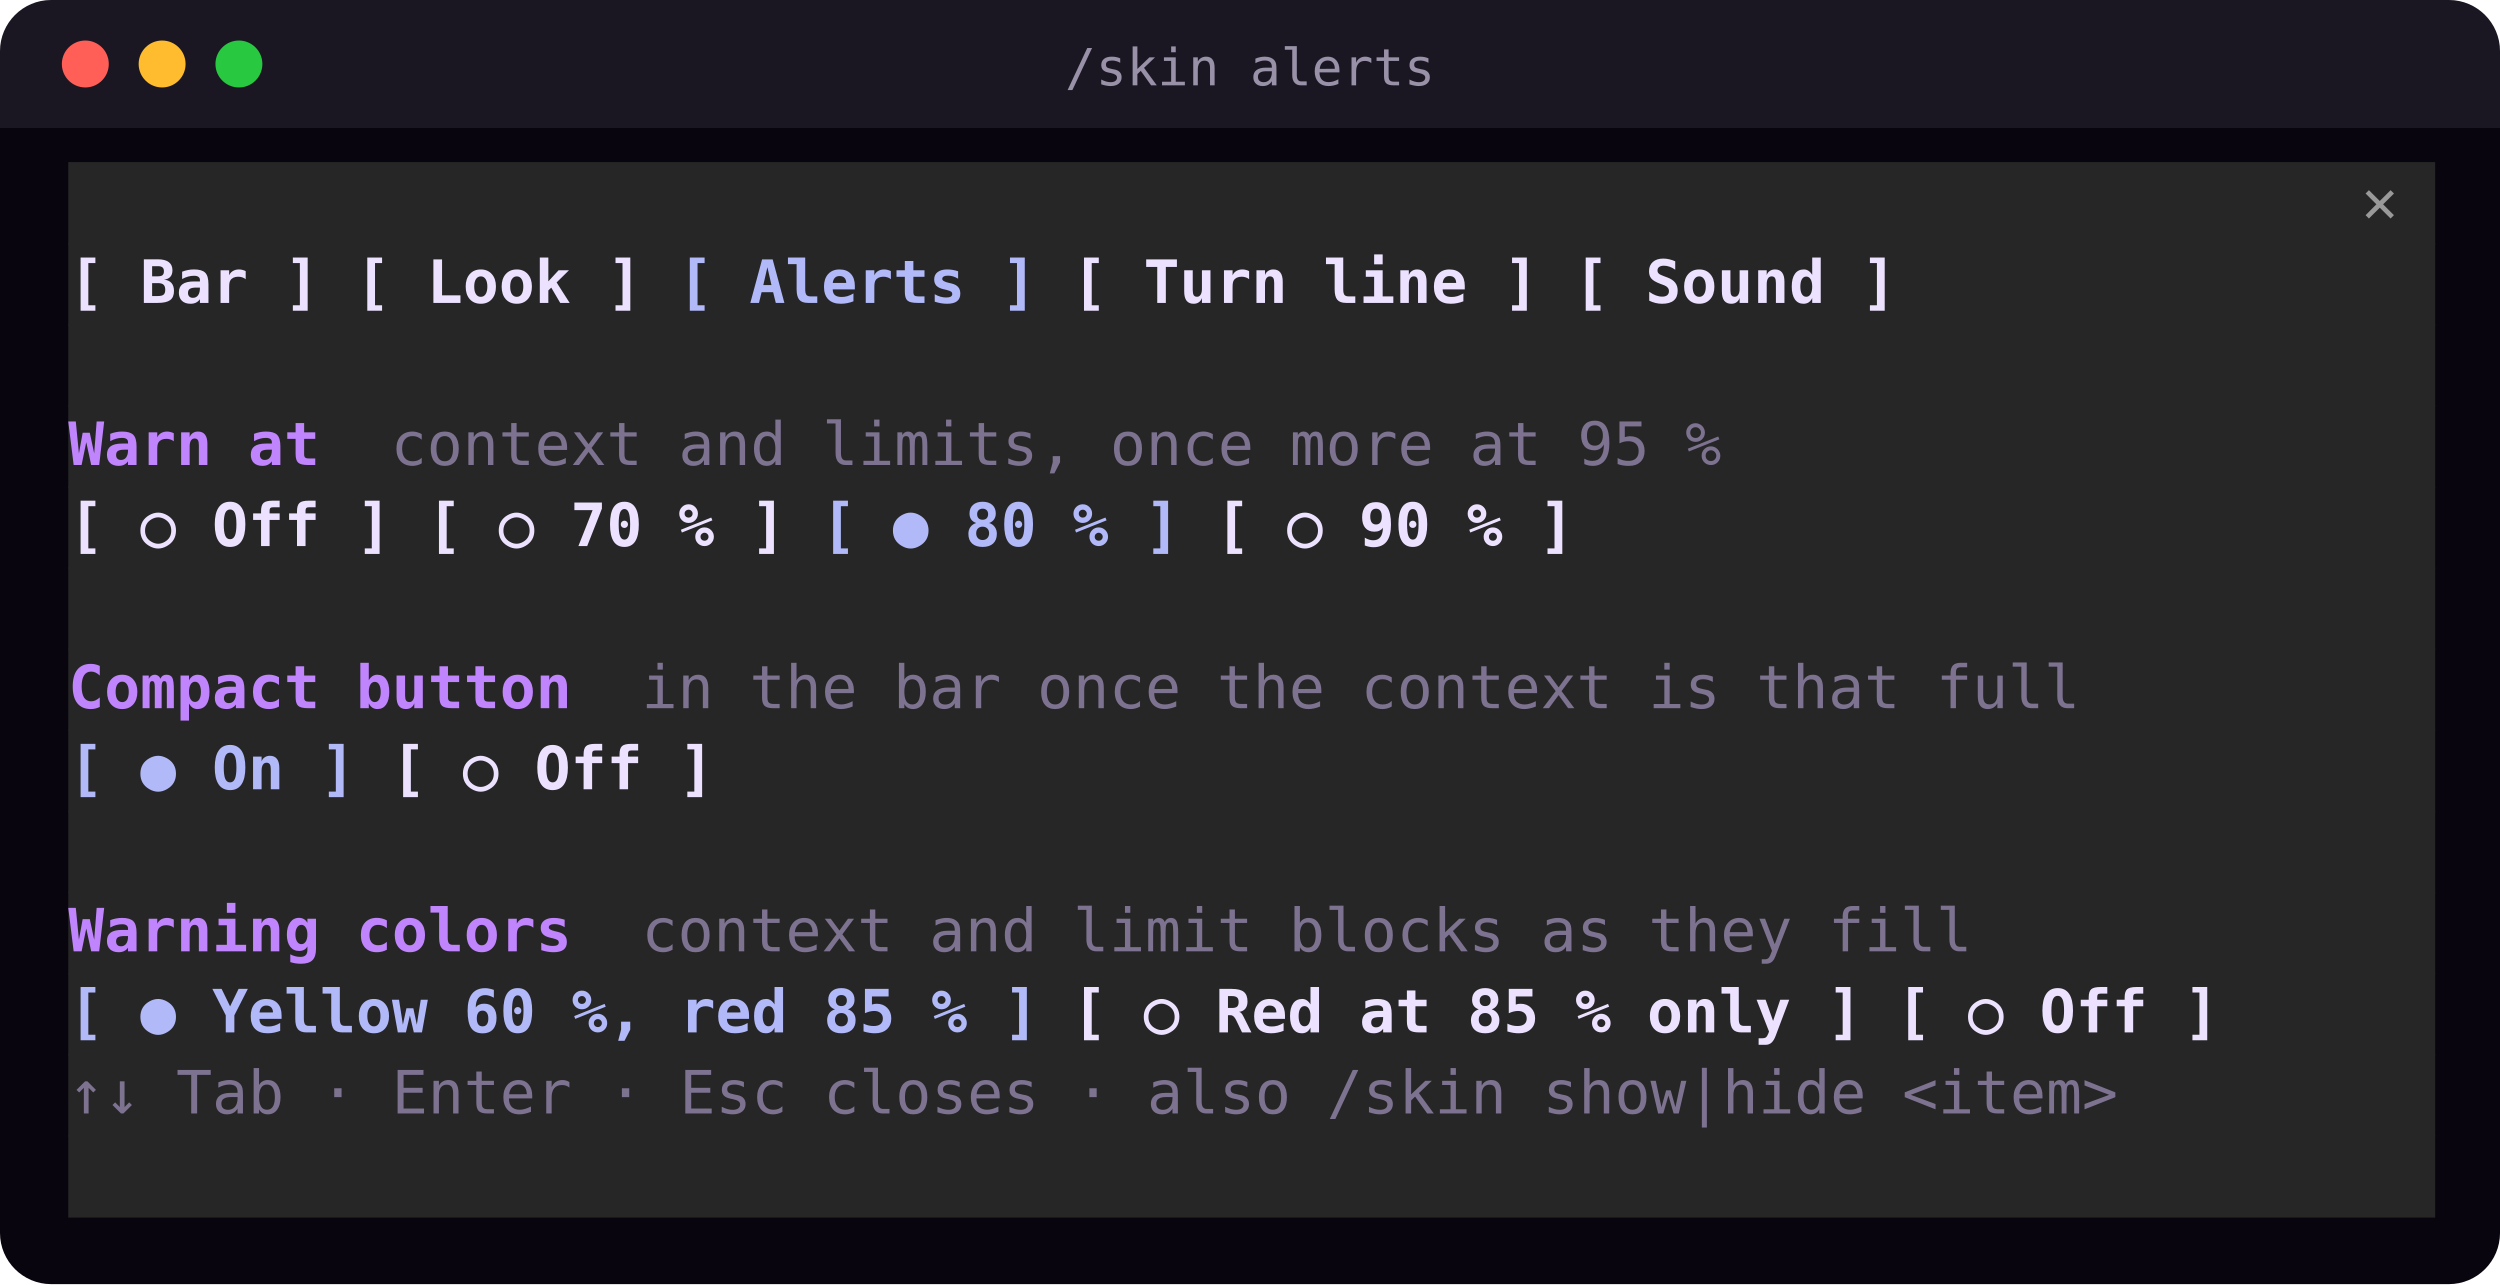
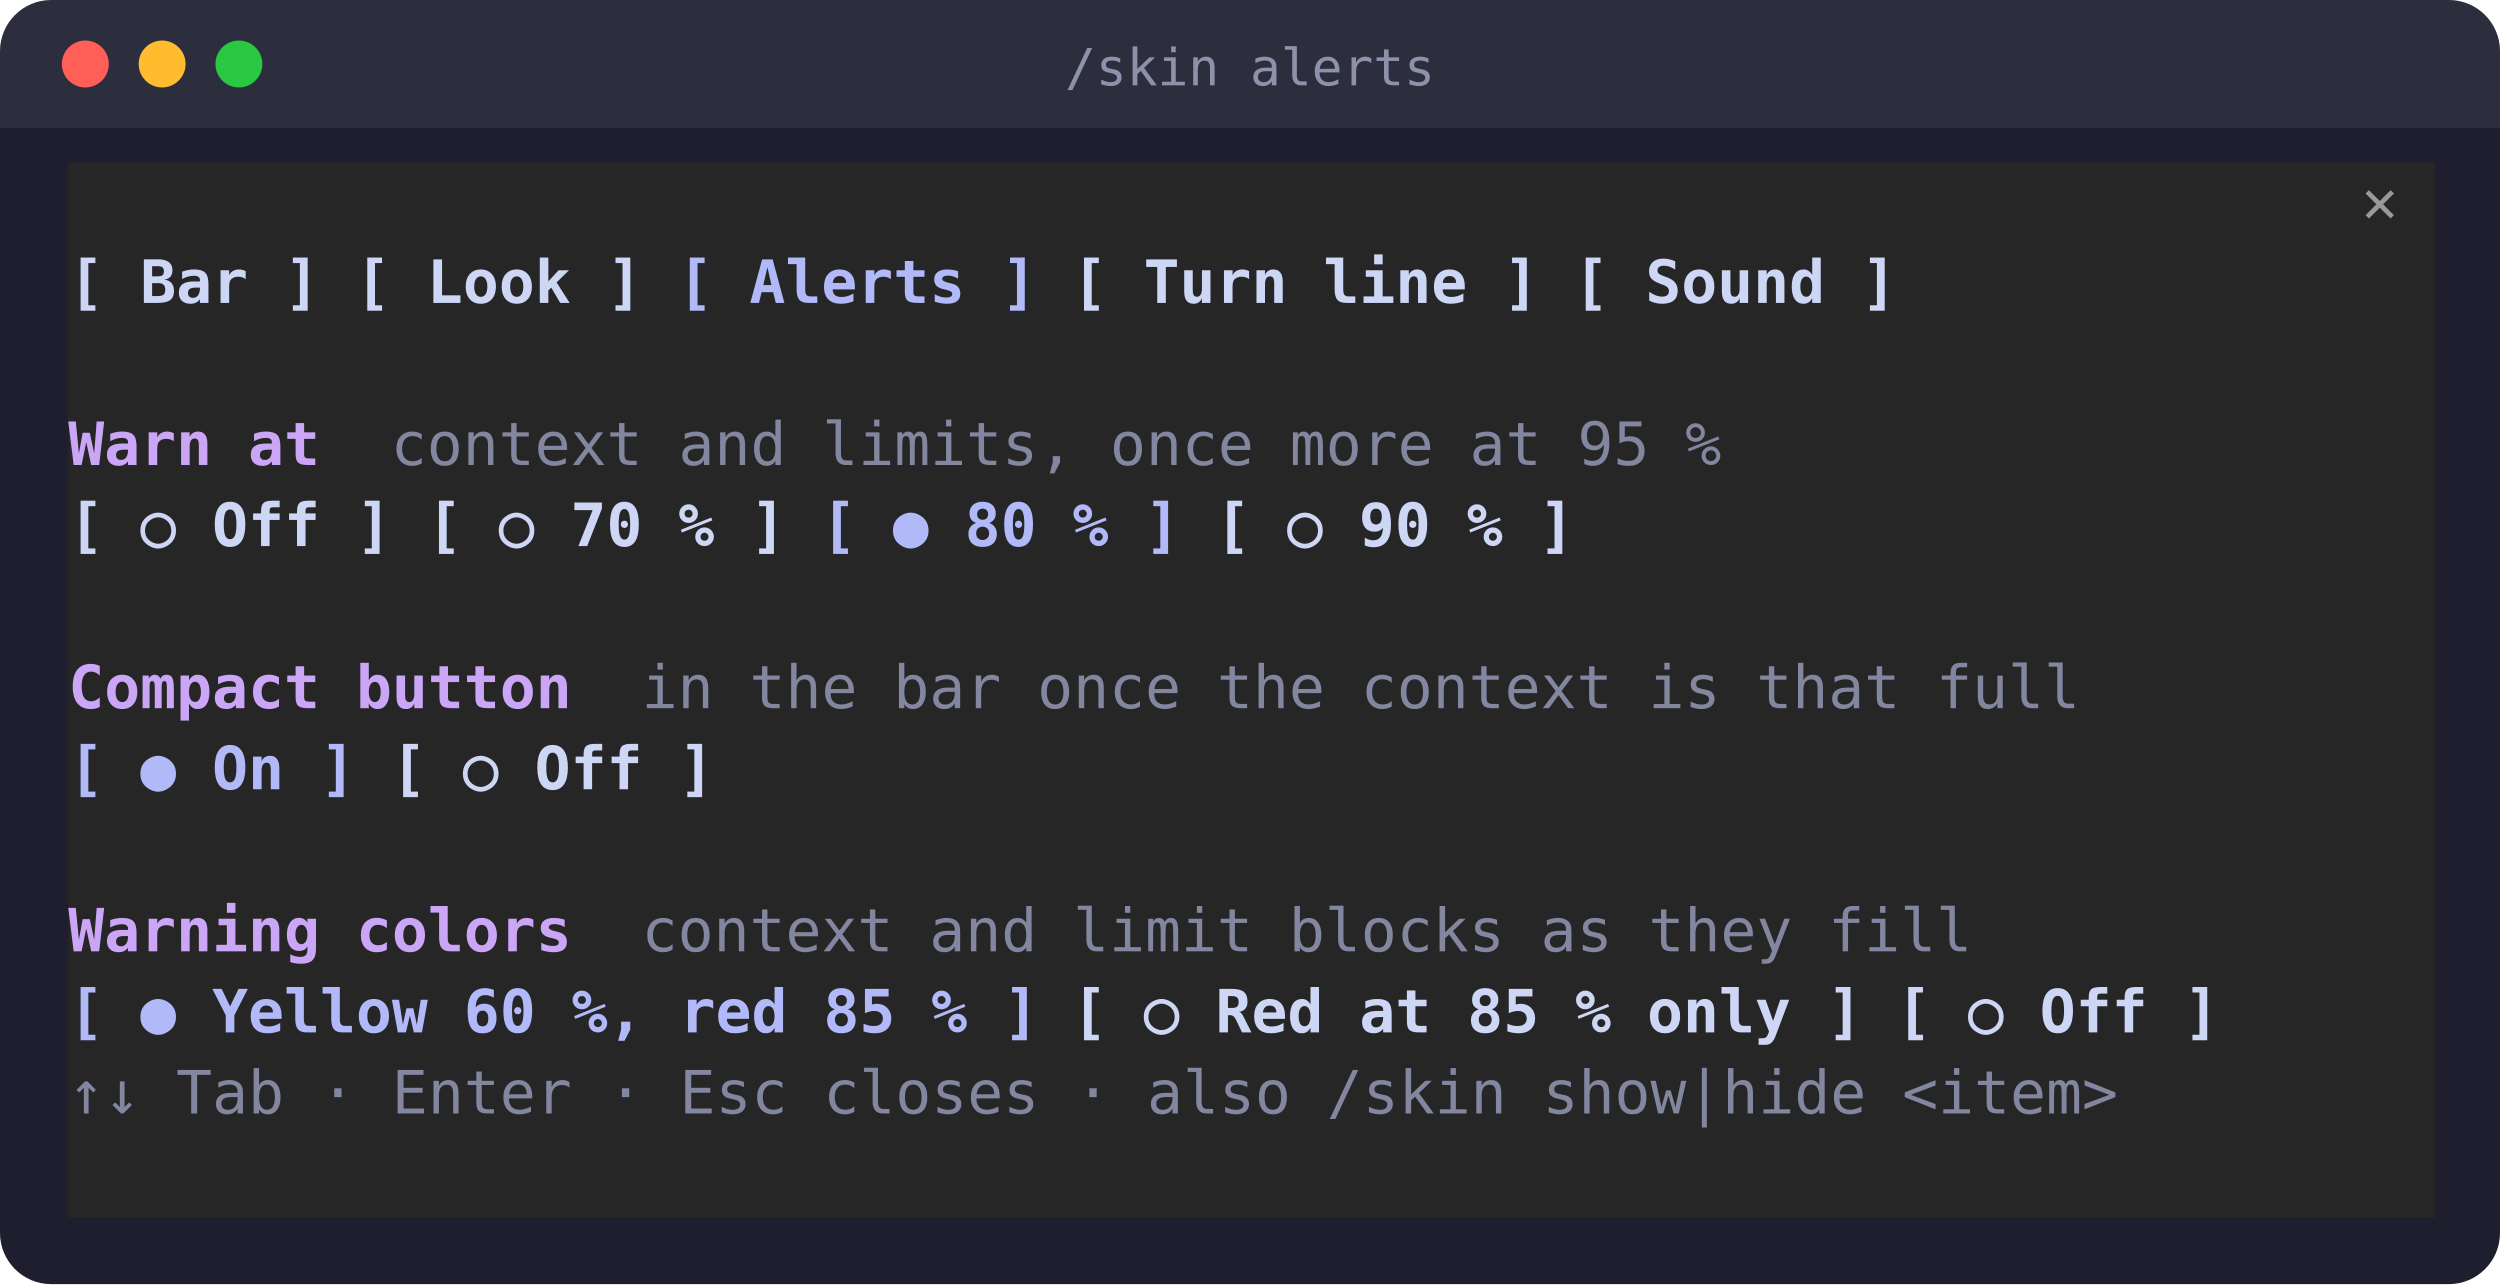
<svg xmlns="http://www.w3.org/2000/svg" width="586" height="301" viewBox="0 0 586 301" font-family="'JetBrains Mono','SF Mono','Cascadia Code',Menlo,Consolas,'DejaVu Sans Mono',monospace" font-size="14" role="img" aria-label="/skin alerts">
-   <rect width="586" height="301" rx="12" fill="#08050f" />
-   <path d="M0 12a12 12 0 0 1 12-12h562a12 12 0 0 1 12 12v18H0Z" fill="#ece2ff" opacity=".08" />
+   <rect width="586" height="301" rx="12" fill="#1e1e2e" />
+   <path d="M0 12a12 12 0 0 1 12-12h562a12 12 0 0 1 12 12v18H0Z" fill="#cdd6f4" opacity=".08" />
  <circle cx="20" cy="15" r="5.5" fill="#ff5f57" />
  <circle cx="38" cy="15" r="5.5" fill="#febc2e" />
  <circle cx="56" cy="15" r="5.5" fill="#28c840" />
-   <text x="293" y="20" fill="#ece2ff" opacity=".6" text-anchor="middle" font-size="12">/skin alerts</text>
+   <text x="293" y="20" fill="#cdd6f4" opacity=".6" text-anchor="middle" font-size="12">/skin alerts</text>
  <rect x="16.0" y="38.0" width="554.8" height="19.4" fill="#262626" />
  <text x="553.6" y="52.0" fill="#999999" textLength="8.4" lengthAdjust="spacingAndGlyphs" xml:space="preserve">✕</text>
  <rect x="16.0" y="57.0" width="554.8" height="19.4" fill="#262626" />
-   <text x="16.0" y="71.0" fill="#ece2ff" font-weight="700" textLength="58.8" lengthAdjust="spacingAndGlyphs" xml:space="preserve">[ Bar ]</text>
-   <text x="83.2" y="71.0" fill="#ece2ff" font-weight="700" textLength="67.2" lengthAdjust="spacingAndGlyphs" xml:space="preserve">[ Look ]</text>
+   <text x="16.0" y="71.0" fill="#cdd6f4" font-weight="700" textLength="58.8" lengthAdjust="spacingAndGlyphs" xml:space="preserve">[ Bar ]</text>
+   <text x="83.2" y="71.0" fill="#cdd6f4" font-weight="700" textLength="67.2" lengthAdjust="spacingAndGlyphs" xml:space="preserve">[ Look ]</text>
  <text x="158.8" y="71.0" fill="#b1b9f9" font-weight="700" textLength="84.0" lengthAdjust="spacingAndGlyphs" xml:space="preserve">[ Alerts ]</text>
-   <text x="251.2" y="71.0" fill="#ece2ff" font-weight="700" textLength="109.2" lengthAdjust="spacingAndGlyphs" xml:space="preserve">[ Turn line ]</text>
-   <text x="368.8" y="71.0" fill="#ece2ff" font-weight="700" textLength="75.6" lengthAdjust="spacingAndGlyphs" xml:space="preserve">[ Sound ]</text>
+   <text x="251.2" y="71.0" fill="#cdd6f4" font-weight="700" textLength="109.2" lengthAdjust="spacingAndGlyphs" xml:space="preserve">[ Turn line ]</text>
+   <text x="368.8" y="71.0" fill="#cdd6f4" font-weight="700" textLength="75.6" lengthAdjust="spacingAndGlyphs" xml:space="preserve">[ Sound ]</text>
  <rect x="16.0" y="76.0" width="554.8" height="19.4" fill="#262626" />
  <rect x="16.0" y="95.0" width="554.8" height="19.4" fill="#262626" />
-   <text x="16.0" y="109.0" fill="#c084fc" font-weight="700" textLength="58.8" lengthAdjust="spacingAndGlyphs" xml:space="preserve">Warn at</text>
-   <text x="91.6" y="109.0" fill="#7d7391" textLength="310.8" lengthAdjust="spacingAndGlyphs" xml:space="preserve">context and limits, once more at 95 %</text>
+   <text x="16.0" y="109.0" fill="#cba6f7" font-weight="700" textLength="58.8" lengthAdjust="spacingAndGlyphs" xml:space="preserve">Warn at</text>
+   <text x="91.6" y="109.0" fill="#82869e" textLength="310.8" lengthAdjust="spacingAndGlyphs" xml:space="preserve">context and limits, once more at 95 %</text>
  <rect x="16.0" y="114.0" width="554.8" height="19.4" fill="#262626" />
-   <text x="16.0" y="128.0" fill="#ece2ff" font-weight="700" textLength="75.6" lengthAdjust="spacingAndGlyphs" xml:space="preserve">[ ○ Off ]</text>
-   <text x="100.0" y="128.0" fill="#ece2ff" font-weight="700" textLength="84.0" lengthAdjust="spacingAndGlyphs" xml:space="preserve">[ ○ 70 % ]</text>
+   <text x="16.0" y="128.0" fill="#cdd6f4" font-weight="700" textLength="75.6" lengthAdjust="spacingAndGlyphs" xml:space="preserve">[ ○ Off ]</text>
+   <text x="100.0" y="128.0" fill="#cdd6f4" font-weight="700" textLength="84.0" lengthAdjust="spacingAndGlyphs" xml:space="preserve">[ ○ 70 % ]</text>
  <text x="192.4" y="128.0" fill="#b1b9f9" font-weight="700" textLength="84.0" lengthAdjust="spacingAndGlyphs" xml:space="preserve">[ ● 80 % ]</text>
-   <text x="284.8" y="128.0" fill="#ece2ff" font-weight="700" textLength="84.0" lengthAdjust="spacingAndGlyphs" xml:space="preserve">[ ○ 90 % ]</text>
+   <text x="284.8" y="128.0" fill="#cdd6f4" font-weight="700" textLength="84.0" lengthAdjust="spacingAndGlyphs" xml:space="preserve">[ ○ 90 % ]</text>
  <rect x="16.0" y="133.0" width="554.8" height="19.4" fill="#262626" />
  <rect x="16.0" y="152.0" width="554.8" height="19.4" fill="#262626" />
-   <text x="16.0" y="166.0" fill="#c084fc" font-weight="700" textLength="117.6" lengthAdjust="spacingAndGlyphs" xml:space="preserve">Compact button</text>
-   <text x="150.4" y="166.0" fill="#7d7391" textLength="336.0" lengthAdjust="spacingAndGlyphs" xml:space="preserve">in the bar once the context is that full</text>
+   <text x="16.0" y="166.0" fill="#cba6f7" font-weight="700" textLength="117.6" lengthAdjust="spacingAndGlyphs" xml:space="preserve">Compact button</text>
+   <text x="150.4" y="166.0" fill="#82869e" textLength="336.0" lengthAdjust="spacingAndGlyphs" xml:space="preserve">in the bar once the context is that full</text>
  <rect x="16.0" y="171.0" width="554.8" height="19.4" fill="#262626" />
  <text x="16.0" y="185.0" fill="#b1b9f9" font-weight="700" textLength="67.2" lengthAdjust="spacingAndGlyphs" xml:space="preserve">[ ● On ]</text>
-   <text x="91.6" y="185.0" fill="#ece2ff" font-weight="700" textLength="75.6" lengthAdjust="spacingAndGlyphs" xml:space="preserve">[ ○ Off ]</text>
+   <text x="91.6" y="185.0" fill="#cdd6f4" font-weight="700" textLength="75.6" lengthAdjust="spacingAndGlyphs" xml:space="preserve">[ ○ Off ]</text>
  <rect x="16.0" y="190.0" width="554.8" height="19.4" fill="#262626" />
  <rect x="16.0" y="209.0" width="554.8" height="19.4" fill="#262626" />
-   <text x="16.0" y="223.0" fill="#c084fc" font-weight="700" textLength="117.6" lengthAdjust="spacingAndGlyphs" xml:space="preserve">Warning colors</text>
-   <text x="150.4" y="223.0" fill="#7d7391" textLength="310.8" lengthAdjust="spacingAndGlyphs" xml:space="preserve">context and limit blocks as they fill</text>
+   <text x="16.0" y="223.0" fill="#cba6f7" font-weight="700" textLength="117.6" lengthAdjust="spacingAndGlyphs" xml:space="preserve">Warning colors</text>
+   <text x="150.4" y="223.0" fill="#82869e" textLength="310.8" lengthAdjust="spacingAndGlyphs" xml:space="preserve">context and limit blocks as they fill</text>
  <rect x="16.0" y="228.0" width="554.8" height="19.4" fill="#262626" />
  <text x="16.0" y="242.0" fill="#b1b9f9" font-weight="700" textLength="226.8" lengthAdjust="spacingAndGlyphs" xml:space="preserve">[ ● Yellow 60 %, red 85 % ]</text>
-   <text x="251.2" y="242.0" fill="#ece2ff" font-weight="700" textLength="184.8" lengthAdjust="spacingAndGlyphs" xml:space="preserve">[ ○ Red at 85 % only ]</text>
-   <text x="444.4" y="242.0" fill="#ece2ff" font-weight="700" textLength="75.6" lengthAdjust="spacingAndGlyphs" xml:space="preserve">[ ○ Off ]</text>
+   <text x="251.2" y="242.0" fill="#cdd6f4" font-weight="700" textLength="184.8" lengthAdjust="spacingAndGlyphs" xml:space="preserve">[ ○ Red at 85 % only ]</text>
+   <text x="444.4" y="242.0" fill="#cdd6f4" font-weight="700" textLength="75.6" lengthAdjust="spacingAndGlyphs" xml:space="preserve">[ ○ Off ]</text>
  <rect x="16.0" y="247.0" width="554.8" height="19.4" fill="#262626" />
-   <text x="16.0" y="261.0" fill="#7d7391" textLength="478.8" lengthAdjust="spacingAndGlyphs" xml:space="preserve">↑↓ Tab · Enter · Esc closes · also /skin show|hide &lt;item&gt;</text>
+   <text x="16.0" y="261.0" fill="#82869e" textLength="478.8" lengthAdjust="spacingAndGlyphs" xml:space="preserve">↑↓ Tab · Enter · Esc closes · also /skin show|hide &lt;item&gt;</text>
  <rect x="16.0" y="266.0" width="554.8" height="19.4" fill="#262626" />
</svg>
